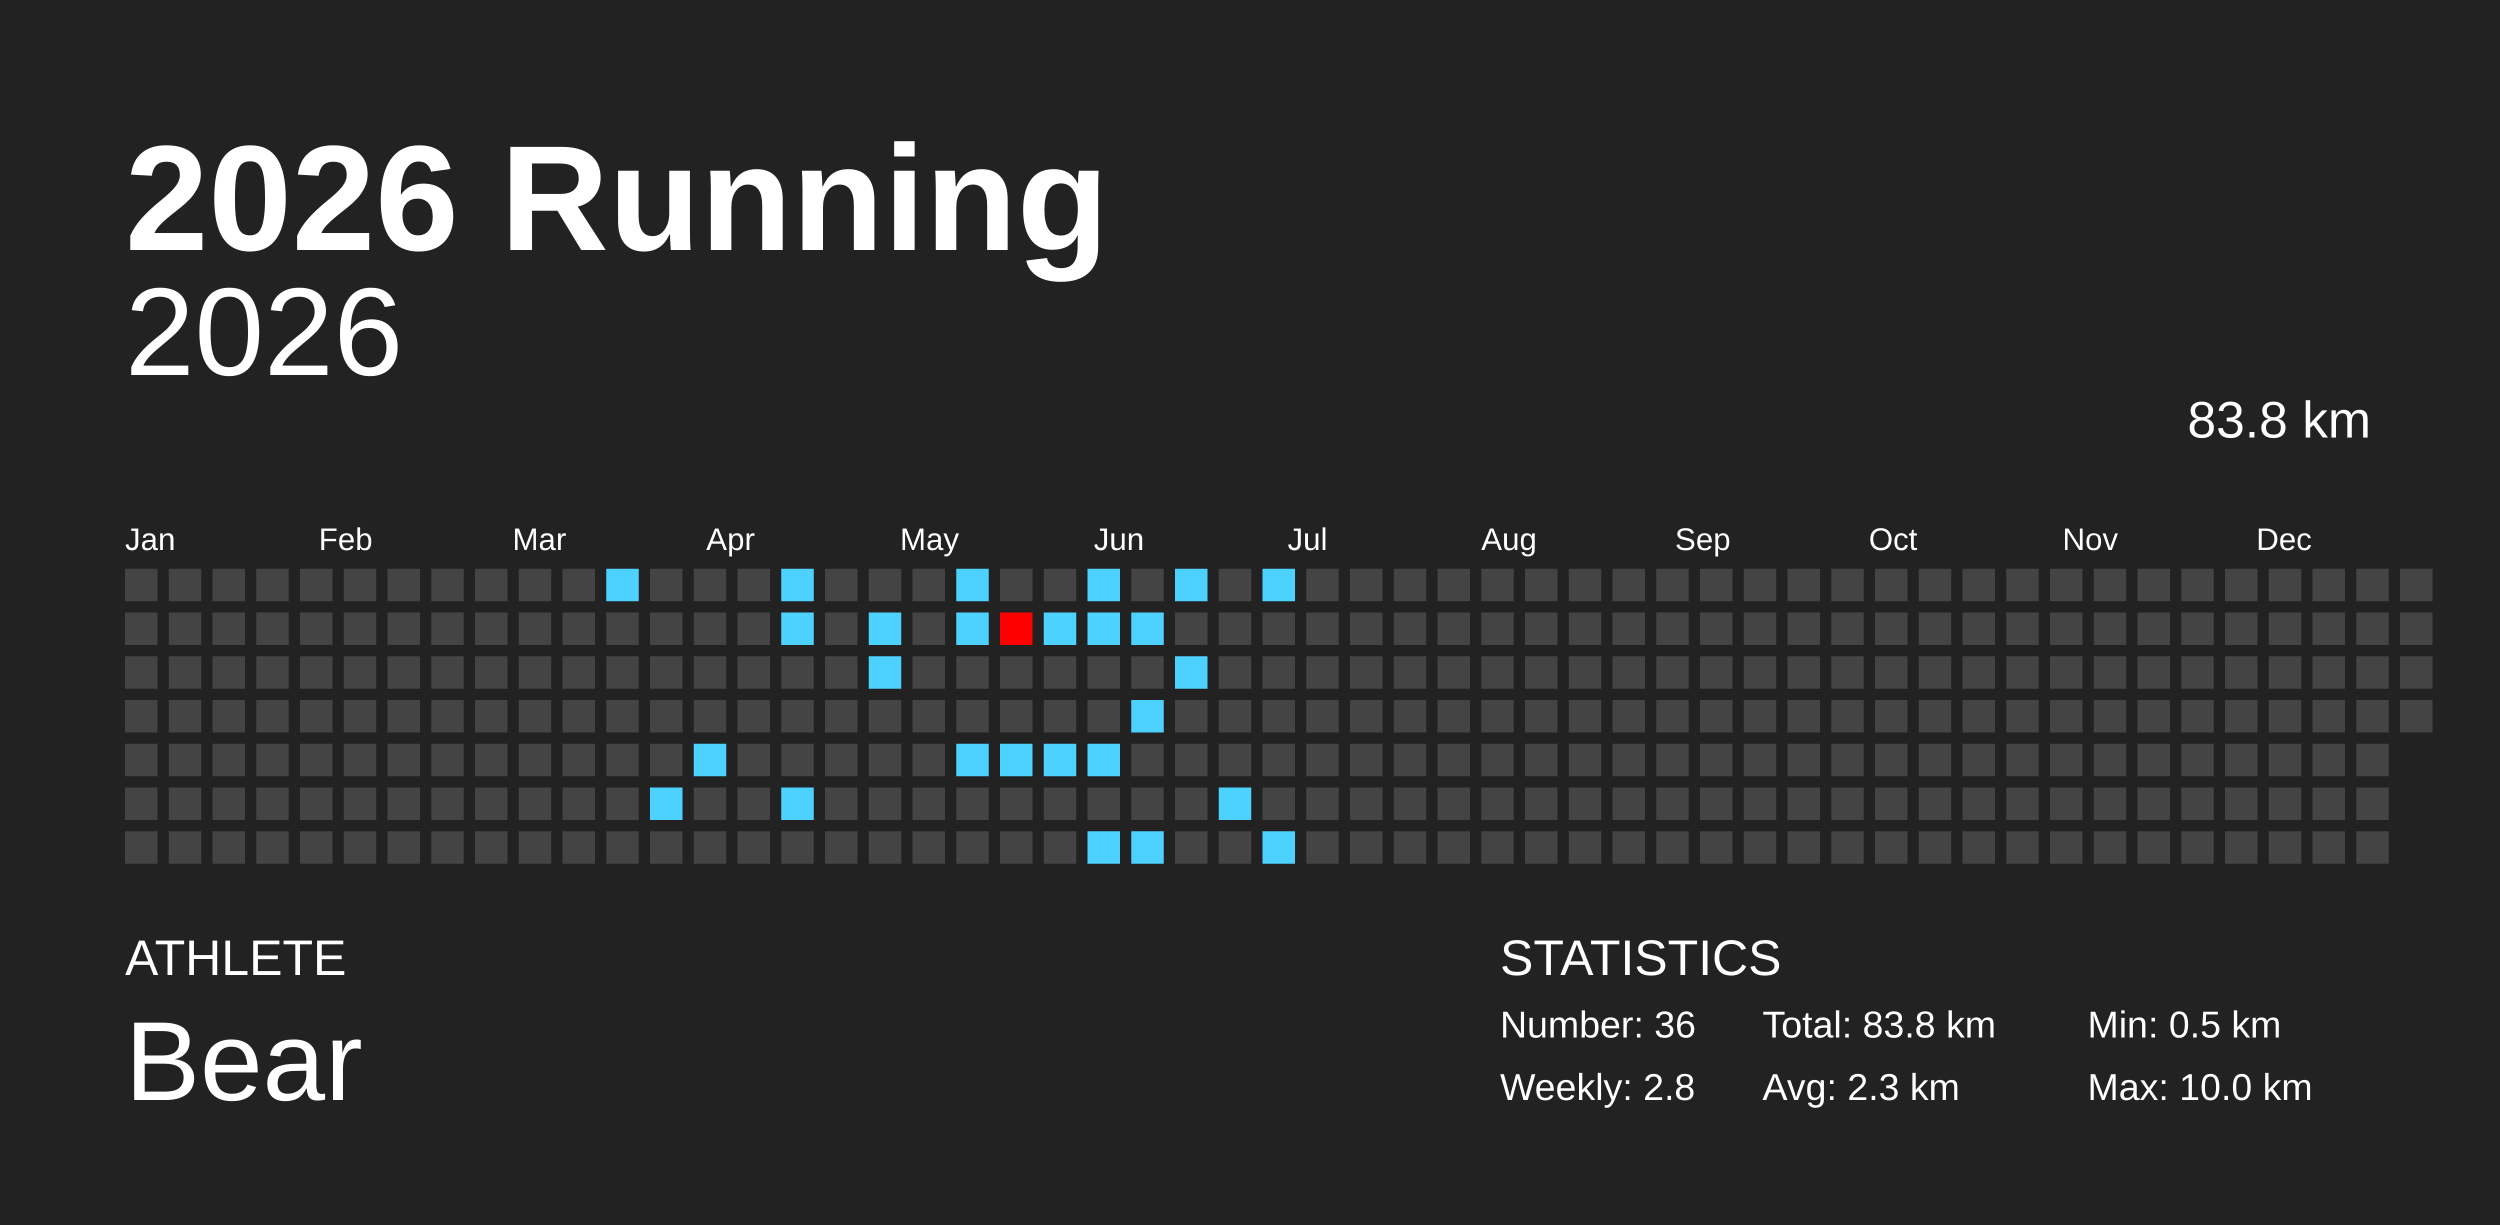
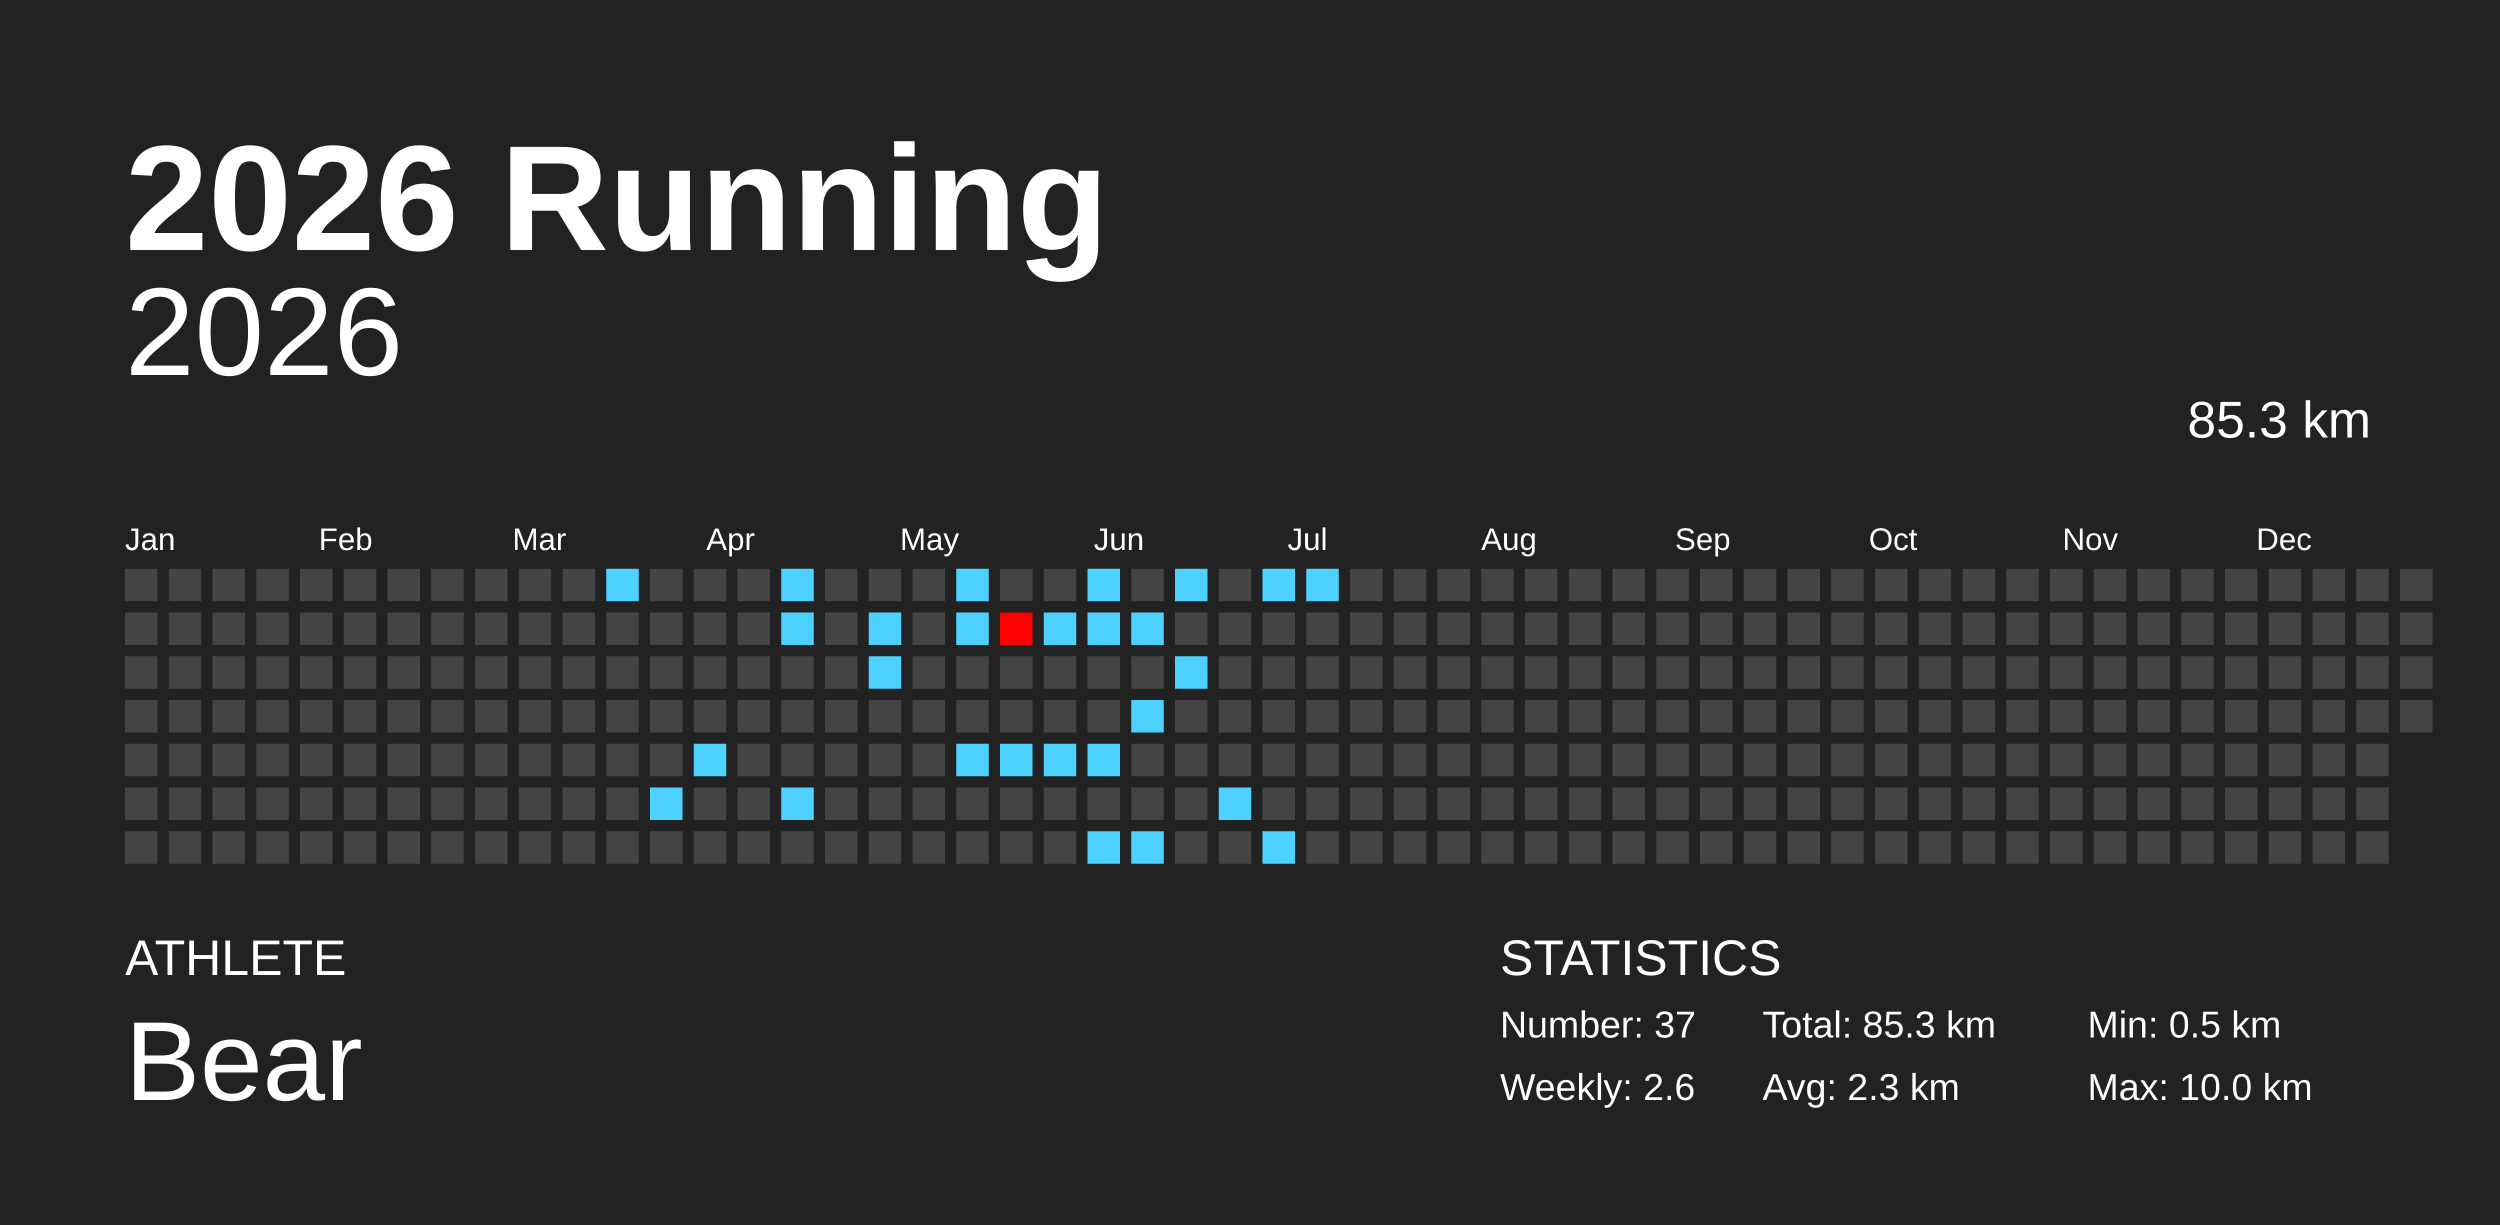
<svg xmlns="http://www.w3.org/2000/svg" baseProfile="full" height="98mm" version="1.1" viewBox="0,0,200,98" width="200mm">
  <defs />
  <rect fill="#222222" height="98" width="200" x="0" y="0" />
  <text fill="#FFFFFF" style="font-size:12px; font-family:Arial; font-weight:bold;" x="10" y="20">2026 Running</text>
  <text fill="#FFFFFF" style="font-size:4px; font-family:Arial" x="10" y="78">ATHLETE</text>
  <text fill="#FFFFFF" style="font-size:9px; font-family:Arial" x="10" y="88">Bear</text>
  <text fill="#FFFFFF" style="font-size:4px; font-family:Arial" x="120" y="78">STATISTICS</text>
-   <text fill="#FFFFFF" style="font-size:3px; font-family:Arial" x="120" y="83">Number: 36</text>
-   <text fill="#FFFFFF" style="font-size:3px; font-family:Arial" x="120" y="88">Weekly: 2.8</text>
-   <text fill="#FFFFFF" style="font-size:3px; font-family:Arial" x="141" y="83">Total: 83.8 km</text>
+   <text fill="#FFFFFF" style="font-size:3px; font-family:Arial" x="120" y="83">Number: 37</text>
+   <text fill="#FFFFFF" style="font-size:3px; font-family:Arial" x="120" y="88">Weekly: 2.6</text>
+   <text fill="#FFFFFF" style="font-size:3px; font-family:Arial" x="141" y="83">Total: 85.3 km</text>
  <text fill="#FFFFFF" style="font-size:3px; font-family:Arial" x="141" y="88">Avg: 2.3 km</text>
  <text fill="#FFFFFF" style="font-size:3px; font-family:Arial" x="167" y="83">Min: 0.5 km</text>
  <text fill="#FFFFFF" style="font-size:3px; font-family:Arial" x="167" y="88">Max: 10.0 km</text>
  <text alignment-baseline="hanging" fill="#FFFFFF" style="font-size:10.0px; font-family:Arial;" x="10" y="30">2026</text>
-   <text alignment-baseline="hanging" fill="#FFFFFF" style="font-size:4.125px; font-family:Arial;" x="175" y="35">83.8 km</text>
+   <text alignment-baseline="hanging" fill="#FFFFFF" style="font-size:4.125px; font-family:Arial;" x="175" y="35">85.3 km</text>
  <text fill="#FFFFFF" style="font-size:2.5px; font-family:Arial" x="10.0" y="44">Jan</text>
  <text fill="#FFFFFF" style="font-size:2.5px; font-family:Arial" x="25.5" y="44">Feb</text>
  <text fill="#FFFFFF" style="font-size:2.5px; font-family:Arial" x="41.0" y="44">Mar</text>
  <text fill="#FFFFFF" style="font-size:2.5px; font-family:Arial" x="56.5" y="44">Apr</text>
  <text fill="#FFFFFF" style="font-size:2.5px; font-family:Arial" x="72.0" y="44">May</text>
  <text fill="#FFFFFF" style="font-size:2.5px; font-family:Arial" x="87.5" y="44">Jun</text>
  <text fill="#FFFFFF" style="font-size:2.5px; font-family:Arial" x="103.0" y="44">Jul</text>
  <text fill="#FFFFFF" style="font-size:2.5px; font-family:Arial" x="118.5" y="44">Aug</text>
  <text fill="#FFFFFF" style="font-size:2.5px; font-family:Arial" x="134.0" y="44">Sep</text>
  <text fill="#FFFFFF" style="font-size:2.5px; font-family:Arial" x="149.5" y="44">Oct</text>
  <text fill="#FFFFFF" style="font-size:2.5px; font-family:Arial" x="165.0" y="44">Nov</text>
  <text fill="#FFFFFF" style="font-size:2.5px; font-family:Arial" x="180.5" y="44">Dec</text>
  <rect fill="#444444" height="2.6" width="2.6" x="10.0" y="45.5" />
  <rect fill="#444444" height="2.6" width="2.6" x="10.0" y="49.0" />
  <rect fill="#444444" height="2.6" width="2.6" x="10.0" y="52.5" />
  <rect fill="#444444" height="2.6" width="2.6" x="10.0" y="56.0" />
  <rect fill="#444444" height="2.6" width="2.6" x="10.0" y="59.5" />
  <rect fill="#444444" height="2.6" width="2.6" x="10.0" y="63.0" />
  <rect fill="#444444" height="2.6" width="2.6" x="10.0" y="66.5" />
  <rect fill="#444444" height="2.6" width="2.6" x="13.5" y="45.5" />
  <rect fill="#444444" height="2.6" width="2.6" x="13.5" y="49.0" />
  <rect fill="#444444" height="2.6" width="2.6" x="13.5" y="52.5" />
  <rect fill="#444444" height="2.6" width="2.6" x="13.5" y="56.0" />
  <rect fill="#444444" height="2.6" width="2.6" x="13.5" y="59.5" />
  <rect fill="#444444" height="2.6" width="2.6" x="13.5" y="63.0" />
  <rect fill="#444444" height="2.6" width="2.6" x="13.5" y="66.5" />
  <rect fill="#444444" height="2.6" width="2.6" x="17.0" y="45.5" />
  <rect fill="#444444" height="2.6" width="2.6" x="17.0" y="49.0" />
  <rect fill="#444444" height="2.6" width="2.6" x="17.0" y="52.5" />
  <rect fill="#444444" height="2.6" width="2.6" x="17.0" y="56.0" />
  <rect fill="#444444" height="2.6" width="2.6" x="17.0" y="59.5" />
  <rect fill="#444444" height="2.6" width="2.6" x="17.0" y="63.0" />
  <rect fill="#444444" height="2.6" width="2.6" x="17.0" y="66.5" />
  <rect fill="#444444" height="2.6" width="2.6" x="20.5" y="45.5" />
  <rect fill="#444444" height="2.6" width="2.6" x="20.5" y="49.0" />
  <rect fill="#444444" height="2.6" width="2.6" x="20.5" y="52.5" />
  <rect fill="#444444" height="2.6" width="2.6" x="20.5" y="56.0" />
  <rect fill="#444444" height="2.6" width="2.6" x="20.5" y="59.5" />
  <rect fill="#444444" height="2.6" width="2.6" x="20.5" y="63.0" />
  <rect fill="#444444" height="2.6" width="2.6" x="20.5" y="66.5" />
  <rect fill="#444444" height="2.6" width="2.6" x="24.0" y="45.5" />
  <rect fill="#444444" height="2.6" width="2.6" x="24.0" y="49.0" />
  <rect fill="#444444" height="2.6" width="2.6" x="24.0" y="52.5" />
  <rect fill="#444444" height="2.6" width="2.6" x="24.0" y="56.0" />
  <rect fill="#444444" height="2.6" width="2.6" x="24.0" y="59.5" />
  <rect fill="#444444" height="2.6" width="2.6" x="24.0" y="63.0" />
  <rect fill="#444444" height="2.6" width="2.6" x="24.0" y="66.5" />
  <rect fill="#444444" height="2.6" width="2.6" x="27.5" y="45.5" />
  <rect fill="#444444" height="2.6" width="2.6" x="27.5" y="49.0" />
  <rect fill="#444444" height="2.6" width="2.6" x="27.5" y="52.5" />
  <rect fill="#444444" height="2.6" width="2.6" x="27.5" y="56.0" />
  <rect fill="#444444" height="2.6" width="2.6" x="27.5" y="59.5" />
  <rect fill="#444444" height="2.6" width="2.6" x="27.5" y="63.0" />
  <rect fill="#444444" height="2.6" width="2.6" x="27.5" y="66.5" />
  <rect fill="#444444" height="2.6" width="2.6" x="31.0" y="45.5" />
  <rect fill="#444444" height="2.6" width="2.6" x="31.0" y="49.0" />
  <rect fill="#444444" height="2.6" width="2.6" x="31.0" y="52.5" />
  <rect fill="#444444" height="2.6" width="2.6" x="31.0" y="56.0" />
  <rect fill="#444444" height="2.6" width="2.6" x="31.0" y="59.5" />
  <rect fill="#444444" height="2.6" width="2.6" x="31.0" y="63.0" />
  <rect fill="#444444" height="2.6" width="2.6" x="31.0" y="66.5" />
  <rect fill="#444444" height="2.6" width="2.6" x="34.5" y="45.5" />
  <rect fill="#444444" height="2.6" width="2.6" x="34.5" y="49.0" />
  <rect fill="#444444" height="2.6" width="2.6" x="34.5" y="52.5" />
  <rect fill="#444444" height="2.6" width="2.6" x="34.5" y="56.0" />
  <rect fill="#444444" height="2.6" width="2.6" x="34.5" y="59.5" />
  <rect fill="#444444" height="2.6" width="2.6" x="34.5" y="63.0" />
  <rect fill="#444444" height="2.6" width="2.6" x="34.5" y="66.5" />
  <rect fill="#444444" height="2.6" width="2.6" x="38.0" y="45.5" />
  <rect fill="#444444" height="2.6" width="2.6" x="38.0" y="49.0" />
  <rect fill="#444444" height="2.6" width="2.6" x="38.0" y="52.5" />
  <rect fill="#444444" height="2.6" width="2.6" x="38.0" y="56.0" />
  <rect fill="#444444" height="2.6" width="2.6" x="38.0" y="59.5" />
  <rect fill="#444444" height="2.6" width="2.6" x="38.0" y="63.0" />
  <rect fill="#444444" height="2.6" width="2.6" x="38.0" y="66.5" />
  <rect fill="#444444" height="2.6" width="2.6" x="41.5" y="45.5" />
  <rect fill="#444444" height="2.6" width="2.6" x="41.5" y="49.0" />
  <rect fill="#444444" height="2.6" width="2.6" x="41.5" y="52.5" />
  <rect fill="#444444" height="2.6" width="2.6" x="41.5" y="56.0" />
  <rect fill="#444444" height="2.6" width="2.6" x="41.5" y="59.5" />
  <rect fill="#444444" height="2.6" width="2.6" x="41.5" y="63.0" />
  <rect fill="#444444" height="2.6" width="2.6" x="41.5" y="66.5" />
  <rect fill="#444444" height="2.6" width="2.6" x="45.0" y="45.5" />
  <rect fill="#444444" height="2.6" width="2.6" x="45.0" y="49.0" />
  <rect fill="#444444" height="2.6" width="2.6" x="45.0" y="52.5" />
  <rect fill="#444444" height="2.6" width="2.6" x="45.0" y="56.0" />
  <rect fill="#444444" height="2.6" width="2.6" x="45.0" y="59.5" />
  <rect fill="#444444" height="2.6" width="2.6" x="45.0" y="63.0" />
  <rect fill="#444444" height="2.6" width="2.6" x="45.0" y="66.5" />
  <rect fill="#4dd2ff" height="2.6" width="2.6" x="48.5" y="45.5" />
  <rect fill="#444444" height="2.6" width="2.6" x="48.5" y="49.0" />
  <rect fill="#444444" height="2.6" width="2.6" x="48.5" y="52.5" />
  <rect fill="#444444" height="2.6" width="2.6" x="48.5" y="56.0" />
  <rect fill="#444444" height="2.6" width="2.6" x="48.5" y="59.5" />
  <rect fill="#444444" height="2.6" width="2.6" x="48.5" y="63.0" />
  <rect fill="#444444" height="2.6" width="2.6" x="48.5" y="66.5" />
  <rect fill="#444444" height="2.6" width="2.6" x="52.0" y="45.5" />
  <rect fill="#444444" height="2.6" width="2.6" x="52.0" y="49.0" />
  <rect fill="#444444" height="2.6" width="2.6" x="52.0" y="52.5" />
  <rect fill="#444444" height="2.6" width="2.6" x="52.0" y="56.0" />
  <rect fill="#444444" height="2.6" width="2.6" x="52.0" y="59.5" />
  <rect fill="#4dd2ff" height="2.6" width="2.6" x="52.0" y="63.0" />
  <rect fill="#444444" height="2.6" width="2.6" x="52.0" y="66.5" />
  <rect fill="#444444" height="2.6" width="2.6" x="55.5" y="45.5" />
  <rect fill="#444444" height="2.6" width="2.6" x="55.5" y="49.0" />
  <rect fill="#444444" height="2.6" width="2.6" x="55.5" y="52.5" />
  <rect fill="#444444" height="2.6" width="2.6" x="55.5" y="56.0" />
  <rect fill="#4dd2ff" height="2.6" width="2.6" x="55.5" y="59.5" />
  <rect fill="#444444" height="2.6" width="2.6" x="55.5" y="63.0" />
  <rect fill="#444444" height="2.6" width="2.6" x="55.5" y="66.5" />
  <rect fill="#444444" height="2.6" width="2.6" x="59.0" y="45.5" />
  <rect fill="#444444" height="2.6" width="2.6" x="59.0" y="49.0" />
  <rect fill="#444444" height="2.6" width="2.6" x="59.0" y="52.5" />
  <rect fill="#444444" height="2.6" width="2.6" x="59.0" y="56.0" />
  <rect fill="#444444" height="2.6" width="2.6" x="59.0" y="59.5" />
  <rect fill="#444444" height="2.6" width="2.6" x="59.0" y="63.0" />
  <rect fill="#444444" height="2.6" width="2.6" x="59.0" y="66.5" />
  <rect fill="#4dd2ff" height="2.6" width="2.6" x="62.5" y="45.5" />
  <rect fill="#4dd2ff" height="2.6" width="2.6" x="62.5" y="49.0" />
  <rect fill="#444444" height="2.6" width="2.6" x="62.5" y="52.5" />
  <rect fill="#444444" height="2.6" width="2.6" x="62.5" y="56.0" />
  <rect fill="#444444" height="2.6" width="2.6" x="62.5" y="59.5" />
  <rect fill="#4dd2ff" height="2.6" width="2.6" x="62.5" y="63.0" />
  <rect fill="#444444" height="2.6" width="2.6" x="62.5" y="66.5" />
  <rect fill="#444444" height="2.6" width="2.6" x="66.0" y="45.5" />
  <rect fill="#444444" height="2.6" width="2.6" x="66.0" y="49.0" />
  <rect fill="#444444" height="2.6" width="2.6" x="66.0" y="52.5" />
  <rect fill="#444444" height="2.6" width="2.6" x="66.0" y="56.0" />
  <rect fill="#444444" height="2.6" width="2.6" x="66.0" y="59.5" />
  <rect fill="#444444" height="2.6" width="2.6" x="66.0" y="63.0" />
  <rect fill="#444444" height="2.6" width="2.6" x="66.0" y="66.5" />
  <rect fill="#444444" height="2.6" width="2.6" x="69.5" y="45.5" />
  <rect fill="#4dd2ff" height="2.6" width="2.6" x="69.5" y="49.0" />
  <rect fill="#4dd2ff" height="2.6" width="2.6" x="69.5" y="52.5" />
  <rect fill="#444444" height="2.6" width="2.6" x="69.5" y="56.0" />
  <rect fill="#444444" height="2.6" width="2.6" x="69.5" y="59.5" />
  <rect fill="#444444" height="2.6" width="2.6" x="69.5" y="63.0" />
  <rect fill="#444444" height="2.6" width="2.6" x="69.5" y="66.5" />
  <rect fill="#444444" height="2.6" width="2.6" x="73.0" y="45.5" />
  <rect fill="#444444" height="2.6" width="2.6" x="73.0" y="49.0" />
  <rect fill="#444444" height="2.6" width="2.6" x="73.0" y="52.5" />
  <rect fill="#444444" height="2.6" width="2.6" x="73.0" y="56.0" />
  <rect fill="#444444" height="2.6" width="2.6" x="73.0" y="59.5" />
  <rect fill="#444444" height="2.6" width="2.6" x="73.0" y="63.0" />
  <rect fill="#444444" height="2.6" width="2.6" x="73.0" y="66.5" />
  <rect fill="#4dd2ff" height="2.6" width="2.6" x="76.5" y="45.5" />
  <rect fill="#4dd2ff" height="2.6" width="2.6" x="76.5" y="49.0" />
  <rect fill="#444444" height="2.6" width="2.6" x="76.5" y="52.5" />
  <rect fill="#444444" height="2.6" width="2.6" x="76.5" y="56.0" />
  <rect fill="#4dd2ff" height="2.6" width="2.6" x="76.5" y="59.5" />
  <rect fill="#444444" height="2.6" width="2.6" x="76.5" y="63.0" />
  <rect fill="#444444" height="2.6" width="2.6" x="76.5" y="66.5" />
  <rect fill="#444444" height="2.6" width="2.6" x="80.0" y="45.5" />
  <rect fill="#ff0000" height="2.6" width="2.6" x="80.0" y="49.0" />
  <rect fill="#444444" height="2.6" width="2.6" x="80.0" y="52.5" />
  <rect fill="#444444" height="2.6" width="2.6" x="80.0" y="56.0" />
  <rect fill="#4dd2ff" height="2.6" width="2.6" x="80.0" y="59.5" />
  <rect fill="#444444" height="2.6" width="2.6" x="80.0" y="63.0" />
  <rect fill="#444444" height="2.6" width="2.6" x="80.0" y="66.5" />
  <rect fill="#444444" height="2.6" width="2.6" x="83.5" y="45.5" />
  <rect fill="#4dd2ff" height="2.6" width="2.6" x="83.5" y="49.0" />
  <rect fill="#444444" height="2.6" width="2.6" x="83.5" y="52.5" />
  <rect fill="#444444" height="2.6" width="2.6" x="83.5" y="56.0" />
  <rect fill="#4dd2ff" height="2.6" width="2.6" x="83.5" y="59.5" />
  <rect fill="#444444" height="2.6" width="2.6" x="83.5" y="63.0" />
  <rect fill="#444444" height="2.6" width="2.6" x="83.5" y="66.5" />
  <rect fill="#4dd2ff" height="2.6" width="2.6" x="87.0" y="45.5" />
  <rect fill="#4dd2ff" height="2.6" width="2.6" x="87.0" y="49.0" />
  <rect fill="#444444" height="2.6" width="2.6" x="87.0" y="52.5" />
  <rect fill="#444444" height="2.6" width="2.6" x="87.0" y="56.0" />
  <rect fill="#4dd2ff" height="2.6" width="2.6" x="87.0" y="59.5" />
  <rect fill="#444444" height="2.6" width="2.6" x="87.0" y="63.0" />
  <rect fill="#4dd2ff" height="2.6" width="2.6" x="87.0" y="66.5" />
  <rect fill="#444444" height="2.6" width="2.6" x="90.5" y="45.5" />
  <rect fill="#4dd2ff" height="2.6" width="2.6" x="90.5" y="49.0" />
  <rect fill="#444444" height="2.6" width="2.6" x="90.5" y="52.5" />
  <rect fill="#4dd2ff" height="2.6" width="2.6" x="90.5" y="56.0" />
  <rect fill="#444444" height="2.6" width="2.6" x="90.5" y="59.5" />
  <rect fill="#444444" height="2.6" width="2.6" x="90.5" y="63.0" />
  <rect fill="#4dd2ff" height="2.6" width="2.6" x="90.5" y="66.5" />
  <rect fill="#4dd2ff" height="2.6" width="2.6" x="94.0" y="45.5" />
  <rect fill="#444444" height="2.6" width="2.6" x="94.0" y="49.0" />
  <rect fill="#4dd2ff" height="2.6" width="2.6" x="94.0" y="52.5" />
  <rect fill="#444444" height="2.6" width="2.6" x="94.0" y="56.0" />
  <rect fill="#444444" height="2.6" width="2.6" x="94.0" y="59.5" />
  <rect fill="#444444" height="2.6" width="2.6" x="94.0" y="63.0" />
  <rect fill="#444444" height="2.6" width="2.6" x="94.0" y="66.5" />
  <rect fill="#444444" height="2.6" width="2.6" x="97.5" y="45.5" />
  <rect fill="#444444" height="2.6" width="2.6" x="97.5" y="49.0" />
  <rect fill="#444444" height="2.6" width="2.6" x="97.5" y="52.5" />
  <rect fill="#444444" height="2.6" width="2.6" x="97.5" y="56.0" />
  <rect fill="#444444" height="2.6" width="2.6" x="97.5" y="59.5" />
  <rect fill="#4dd2ff" height="2.6" width="2.6" x="97.5" y="63.0" />
  <rect fill="#444444" height="2.6" width="2.6" x="97.5" y="66.5" />
  <rect fill="#4dd2ff" height="2.6" width="2.6" x="101.0" y="45.5" />
  <rect fill="#444444" height="2.6" width="2.6" x="101.0" y="49.0" />
  <rect fill="#444444" height="2.6" width="2.6" x="101.0" y="52.5" />
  <rect fill="#444444" height="2.6" width="2.6" x="101.0" y="56.0" />
  <rect fill="#444444" height="2.6" width="2.6" x="101.0" y="59.5" />
  <rect fill="#444444" height="2.6" width="2.6" x="101.0" y="63.0" />
  <rect fill="#4dd2ff" height="2.6" width="2.6" x="101.0" y="66.5" />
-   <rect fill="#444444" height="2.6" width="2.6" x="104.5" y="45.5" />
+   <rect fill="#4dd2ff" height="2.6" width="2.6" x="104.5" y="45.5" />
  <rect fill="#444444" height="2.6" width="2.6" x="104.5" y="49.0" />
  <rect fill="#444444" height="2.6" width="2.6" x="104.5" y="52.5" />
  <rect fill="#444444" height="2.6" width="2.6" x="104.5" y="56.0" />
  <rect fill="#444444" height="2.6" width="2.6" x="104.5" y="59.5" />
  <rect fill="#444444" height="2.6" width="2.6" x="104.5" y="63.0" />
  <rect fill="#444444" height="2.6" width="2.6" x="104.5" y="66.5" />
  <rect fill="#444444" height="2.6" width="2.6" x="108.0" y="45.5" />
  <rect fill="#444444" height="2.6" width="2.6" x="108.0" y="49.0" />
  <rect fill="#444444" height="2.6" width="2.6" x="108.0" y="52.5" />
  <rect fill="#444444" height="2.6" width="2.6" x="108.0" y="56.0" />
  <rect fill="#444444" height="2.6" width="2.6" x="108.0" y="59.5" />
  <rect fill="#444444" height="2.6" width="2.6" x="108.0" y="63.0" />
  <rect fill="#444444" height="2.6" width="2.6" x="108.0" y="66.5" />
  <rect fill="#444444" height="2.6" width="2.6" x="111.5" y="45.5" />
  <rect fill="#444444" height="2.6" width="2.6" x="111.5" y="49.0" />
  <rect fill="#444444" height="2.6" width="2.6" x="111.5" y="52.5" />
  <rect fill="#444444" height="2.6" width="2.6" x="111.5" y="56.0" />
  <rect fill="#444444" height="2.6" width="2.6" x="111.5" y="59.5" />
  <rect fill="#444444" height="2.6" width="2.6" x="111.5" y="63.0" />
  <rect fill="#444444" height="2.6" width="2.6" x="111.5" y="66.5" />
  <rect fill="#444444" height="2.6" width="2.6" x="115.0" y="45.5" />
  <rect fill="#444444" height="2.6" width="2.6" x="115.0" y="49.0" />
  <rect fill="#444444" height="2.6" width="2.6" x="115.0" y="52.5" />
  <rect fill="#444444" height="2.6" width="2.6" x="115.0" y="56.0" />
  <rect fill="#444444" height="2.6" width="2.6" x="115.0" y="59.5" />
  <rect fill="#444444" height="2.6" width="2.6" x="115.0" y="63.0" />
  <rect fill="#444444" height="2.6" width="2.6" x="115.0" y="66.5" />
  <rect fill="#444444" height="2.6" width="2.6" x="118.5" y="45.5" />
  <rect fill="#444444" height="2.6" width="2.6" x="118.5" y="49.0" />
  <rect fill="#444444" height="2.6" width="2.6" x="118.5" y="52.5" />
  <rect fill="#444444" height="2.6" width="2.6" x="118.5" y="56.0" />
  <rect fill="#444444" height="2.6" width="2.6" x="118.5" y="59.5" />
  <rect fill="#444444" height="2.6" width="2.6" x="118.5" y="63.0" />
  <rect fill="#444444" height="2.6" width="2.6" x="118.5" y="66.5" />
  <rect fill="#444444" height="2.6" width="2.6" x="122.0" y="45.5" />
  <rect fill="#444444" height="2.6" width="2.6" x="122.0" y="49.0" />
  <rect fill="#444444" height="2.6" width="2.6" x="122.0" y="52.5" />
  <rect fill="#444444" height="2.6" width="2.6" x="122.0" y="56.0" />
  <rect fill="#444444" height="2.6" width="2.6" x="122.0" y="59.5" />
  <rect fill="#444444" height="2.6" width="2.6" x="122.0" y="63.0" />
  <rect fill="#444444" height="2.6" width="2.6" x="122.0" y="66.5" />
  <rect fill="#444444" height="2.6" width="2.6" x="125.5" y="45.5" />
  <rect fill="#444444" height="2.6" width="2.6" x="125.5" y="49.0" />
  <rect fill="#444444" height="2.6" width="2.6" x="125.5" y="52.5" />
  <rect fill="#444444" height="2.6" width="2.6" x="125.5" y="56.0" />
  <rect fill="#444444" height="2.6" width="2.6" x="125.5" y="59.5" />
  <rect fill="#444444" height="2.6" width="2.6" x="125.5" y="63.0" />
  <rect fill="#444444" height="2.6" width="2.6" x="125.5" y="66.5" />
  <rect fill="#444444" height="2.6" width="2.6" x="129.0" y="45.5" />
  <rect fill="#444444" height="2.6" width="2.6" x="129.0" y="49.0" />
  <rect fill="#444444" height="2.6" width="2.6" x="129.0" y="52.5" />
  <rect fill="#444444" height="2.6" width="2.6" x="129.0" y="56.0" />
  <rect fill="#444444" height="2.6" width="2.6" x="129.0" y="59.5" />
  <rect fill="#444444" height="2.6" width="2.6" x="129.0" y="63.0" />
  <rect fill="#444444" height="2.6" width="2.6" x="129.0" y="66.5" />
  <rect fill="#444444" height="2.6" width="2.6" x="132.5" y="45.5" />
  <rect fill="#444444" height="2.6" width="2.6" x="132.5" y="49.0" />
  <rect fill="#444444" height="2.6" width="2.6" x="132.5" y="52.5" />
  <rect fill="#444444" height="2.6" width="2.6" x="132.5" y="56.0" />
  <rect fill="#444444" height="2.6" width="2.6" x="132.5" y="59.5" />
  <rect fill="#444444" height="2.6" width="2.6" x="132.5" y="63.0" />
  <rect fill="#444444" height="2.6" width="2.6" x="132.5" y="66.5" />
  <rect fill="#444444" height="2.6" width="2.6" x="136.0" y="45.5" />
  <rect fill="#444444" height="2.6" width="2.6" x="136.0" y="49.0" />
  <rect fill="#444444" height="2.6" width="2.6" x="136.0" y="52.5" />
  <rect fill="#444444" height="2.6" width="2.6" x="136.0" y="56.0" />
  <rect fill="#444444" height="2.6" width="2.6" x="136.0" y="59.5" />
  <rect fill="#444444" height="2.6" width="2.6" x="136.0" y="63.0" />
  <rect fill="#444444" height="2.6" width="2.6" x="136.0" y="66.5" />
  <rect fill="#444444" height="2.6" width="2.6" x="139.5" y="45.5" />
  <rect fill="#444444" height="2.6" width="2.6" x="139.5" y="49.0" />
  <rect fill="#444444" height="2.6" width="2.6" x="139.5" y="52.5" />
  <rect fill="#444444" height="2.6" width="2.6" x="139.5" y="56.0" />
  <rect fill="#444444" height="2.6" width="2.6" x="139.5" y="59.5" />
  <rect fill="#444444" height="2.6" width="2.6" x="139.5" y="63.0" />
  <rect fill="#444444" height="2.6" width="2.6" x="139.5" y="66.5" />
  <rect fill="#444444" height="2.6" width="2.6" x="143.0" y="45.5" />
  <rect fill="#444444" height="2.6" width="2.6" x="143.0" y="49.0" />
  <rect fill="#444444" height="2.6" width="2.6" x="143.0" y="52.5" />
  <rect fill="#444444" height="2.6" width="2.6" x="143.0" y="56.0" />
  <rect fill="#444444" height="2.6" width="2.6" x="143.0" y="59.5" />
  <rect fill="#444444" height="2.6" width="2.6" x="143.0" y="63.0" />
  <rect fill="#444444" height="2.6" width="2.6" x="143.0" y="66.5" />
  <rect fill="#444444" height="2.6" width="2.6" x="146.5" y="45.5" />
  <rect fill="#444444" height="2.6" width="2.6" x="146.5" y="49.0" />
  <rect fill="#444444" height="2.6" width="2.6" x="146.5" y="52.5" />
  <rect fill="#444444" height="2.6" width="2.6" x="146.5" y="56.0" />
  <rect fill="#444444" height="2.6" width="2.6" x="146.5" y="59.5" />
  <rect fill="#444444" height="2.6" width="2.6" x="146.5" y="63.0" />
  <rect fill="#444444" height="2.6" width="2.6" x="146.5" y="66.5" />
  <rect fill="#444444" height="2.6" width="2.6" x="150.0" y="45.5" />
  <rect fill="#444444" height="2.6" width="2.6" x="150.0" y="49.0" />
  <rect fill="#444444" height="2.6" width="2.6" x="150.0" y="52.5" />
  <rect fill="#444444" height="2.6" width="2.6" x="150.0" y="56.0" />
  <rect fill="#444444" height="2.6" width="2.6" x="150.0" y="59.5" />
  <rect fill="#444444" height="2.6" width="2.6" x="150.0" y="63.0" />
  <rect fill="#444444" height="2.6" width="2.6" x="150.0" y="66.5" />
  <rect fill="#444444" height="2.6" width="2.6" x="153.5" y="45.5" />
  <rect fill="#444444" height="2.6" width="2.6" x="153.5" y="49.0" />
  <rect fill="#444444" height="2.6" width="2.6" x="153.5" y="52.5" />
  <rect fill="#444444" height="2.6" width="2.6" x="153.5" y="56.0" />
  <rect fill="#444444" height="2.6" width="2.6" x="153.5" y="59.5" />
  <rect fill="#444444" height="2.6" width="2.6" x="153.5" y="63.0" />
  <rect fill="#444444" height="2.6" width="2.6" x="153.5" y="66.5" />
  <rect fill="#444444" height="2.6" width="2.6" x="157.0" y="45.5" />
  <rect fill="#444444" height="2.6" width="2.6" x="157.0" y="49.0" />
  <rect fill="#444444" height="2.6" width="2.6" x="157.0" y="52.5" />
  <rect fill="#444444" height="2.6" width="2.6" x="157.0" y="56.0" />
  <rect fill="#444444" height="2.6" width="2.6" x="157.0" y="59.5" />
  <rect fill="#444444" height="2.6" width="2.6" x="157.0" y="63.0" />
  <rect fill="#444444" height="2.6" width="2.6" x="157.0" y="66.5" />
  <rect fill="#444444" height="2.6" width="2.6" x="160.5" y="45.5" />
  <rect fill="#444444" height="2.6" width="2.6" x="160.5" y="49.0" />
  <rect fill="#444444" height="2.6" width="2.6" x="160.5" y="52.5" />
  <rect fill="#444444" height="2.6" width="2.6" x="160.5" y="56.0" />
  <rect fill="#444444" height="2.6" width="2.6" x="160.5" y="59.5" />
  <rect fill="#444444" height="2.6" width="2.6" x="160.5" y="63.0" />
  <rect fill="#444444" height="2.6" width="2.6" x="160.5" y="66.5" />
  <rect fill="#444444" height="2.6" width="2.6" x="164.0" y="45.5" />
  <rect fill="#444444" height="2.6" width="2.6" x="164.0" y="49.0" />
  <rect fill="#444444" height="2.6" width="2.6" x="164.0" y="52.5" />
  <rect fill="#444444" height="2.6" width="2.6" x="164.0" y="56.0" />
  <rect fill="#444444" height="2.6" width="2.6" x="164.0" y="59.5" />
  <rect fill="#444444" height="2.6" width="2.6" x="164.0" y="63.0" />
  <rect fill="#444444" height="2.6" width="2.6" x="164.0" y="66.5" />
  <rect fill="#444444" height="2.6" width="2.6" x="167.5" y="45.5" />
  <rect fill="#444444" height="2.6" width="2.6" x="167.5" y="49.0" />
  <rect fill="#444444" height="2.6" width="2.6" x="167.5" y="52.5" />
  <rect fill="#444444" height="2.6" width="2.6" x="167.5" y="56.0" />
  <rect fill="#444444" height="2.6" width="2.6" x="167.5" y="59.5" />
  <rect fill="#444444" height="2.6" width="2.6" x="167.5" y="63.0" />
  <rect fill="#444444" height="2.6" width="2.6" x="167.5" y="66.5" />
  <rect fill="#444444" height="2.6" width="2.6" x="171.0" y="45.5" />
  <rect fill="#444444" height="2.6" width="2.6" x="171.0" y="49.0" />
  <rect fill="#444444" height="2.6" width="2.6" x="171.0" y="52.5" />
  <rect fill="#444444" height="2.6" width="2.6" x="171.0" y="56.0" />
  <rect fill="#444444" height="2.6" width="2.6" x="171.0" y="59.5" />
  <rect fill="#444444" height="2.6" width="2.6" x="171.0" y="63.0" />
  <rect fill="#444444" height="2.6" width="2.6" x="171.0" y="66.5" />
  <rect fill="#444444" height="2.6" width="2.6" x="174.5" y="45.5" />
  <rect fill="#444444" height="2.6" width="2.6" x="174.5" y="49.0" />
  <rect fill="#444444" height="2.6" width="2.6" x="174.5" y="52.5" />
  <rect fill="#444444" height="2.6" width="2.6" x="174.5" y="56.0" />
  <rect fill="#444444" height="2.6" width="2.6" x="174.5" y="59.5" />
  <rect fill="#444444" height="2.6" width="2.6" x="174.5" y="63.0" />
  <rect fill="#444444" height="2.6" width="2.6" x="174.5" y="66.5" />
  <rect fill="#444444" height="2.6" width="2.6" x="178.0" y="45.5" />
  <rect fill="#444444" height="2.6" width="2.6" x="178.0" y="49.0" />
  <rect fill="#444444" height="2.6" width="2.6" x="178.0" y="52.5" />
  <rect fill="#444444" height="2.6" width="2.6" x="178.0" y="56.0" />
  <rect fill="#444444" height="2.6" width="2.6" x="178.0" y="59.5" />
  <rect fill="#444444" height="2.6" width="2.6" x="178.0" y="63.0" />
  <rect fill="#444444" height="2.6" width="2.6" x="178.0" y="66.5" />
  <rect fill="#444444" height="2.6" width="2.6" x="181.5" y="45.5" />
  <rect fill="#444444" height="2.6" width="2.6" x="181.5" y="49.0" />
  <rect fill="#444444" height="2.6" width="2.6" x="181.5" y="52.5" />
  <rect fill="#444444" height="2.6" width="2.6" x="181.5" y="56.0" />
  <rect fill="#444444" height="2.6" width="2.6" x="181.5" y="59.5" />
  <rect fill="#444444" height="2.6" width="2.6" x="181.5" y="63.0" />
  <rect fill="#444444" height="2.6" width="2.6" x="181.5" y="66.5" />
  <rect fill="#444444" height="2.6" width="2.6" x="185.0" y="45.5" />
  <rect fill="#444444" height="2.6" width="2.6" x="185.0" y="49.0" />
  <rect fill="#444444" height="2.6" width="2.6" x="185.0" y="52.5" />
  <rect fill="#444444" height="2.6" width="2.6" x="185.0" y="56.0" />
  <rect fill="#444444" height="2.6" width="2.6" x="185.0" y="59.5" />
  <rect fill="#444444" height="2.6" width="2.6" x="185.0" y="63.0" />
  <rect fill="#444444" height="2.6" width="2.6" x="185.0" y="66.5" />
  <rect fill="#444444" height="2.6" width="2.6" x="188.5" y="45.5" />
  <rect fill="#444444" height="2.6" width="2.6" x="188.5" y="49.0" />
  <rect fill="#444444" height="2.6" width="2.6" x="188.5" y="52.5" />
  <rect fill="#444444" height="2.6" width="2.6" x="188.5" y="56.0" />
  <rect fill="#444444" height="2.6" width="2.6" x="188.5" y="59.5" />
  <rect fill="#444444" height="2.6" width="2.6" x="188.5" y="63.0" />
  <rect fill="#444444" height="2.6" width="2.6" x="188.5" y="66.5" />
  <rect fill="#444444" height="2.6" width="2.6" x="192.0" y="45.5" />
  <rect fill="#444444" height="2.6" width="2.6" x="192.0" y="49.0" />
  <rect fill="#444444" height="2.6" width="2.6" x="192.0" y="52.5" />
  <rect fill="#444444" height="2.6" width="2.6" x="192.0" y="56.0" />
</svg>
